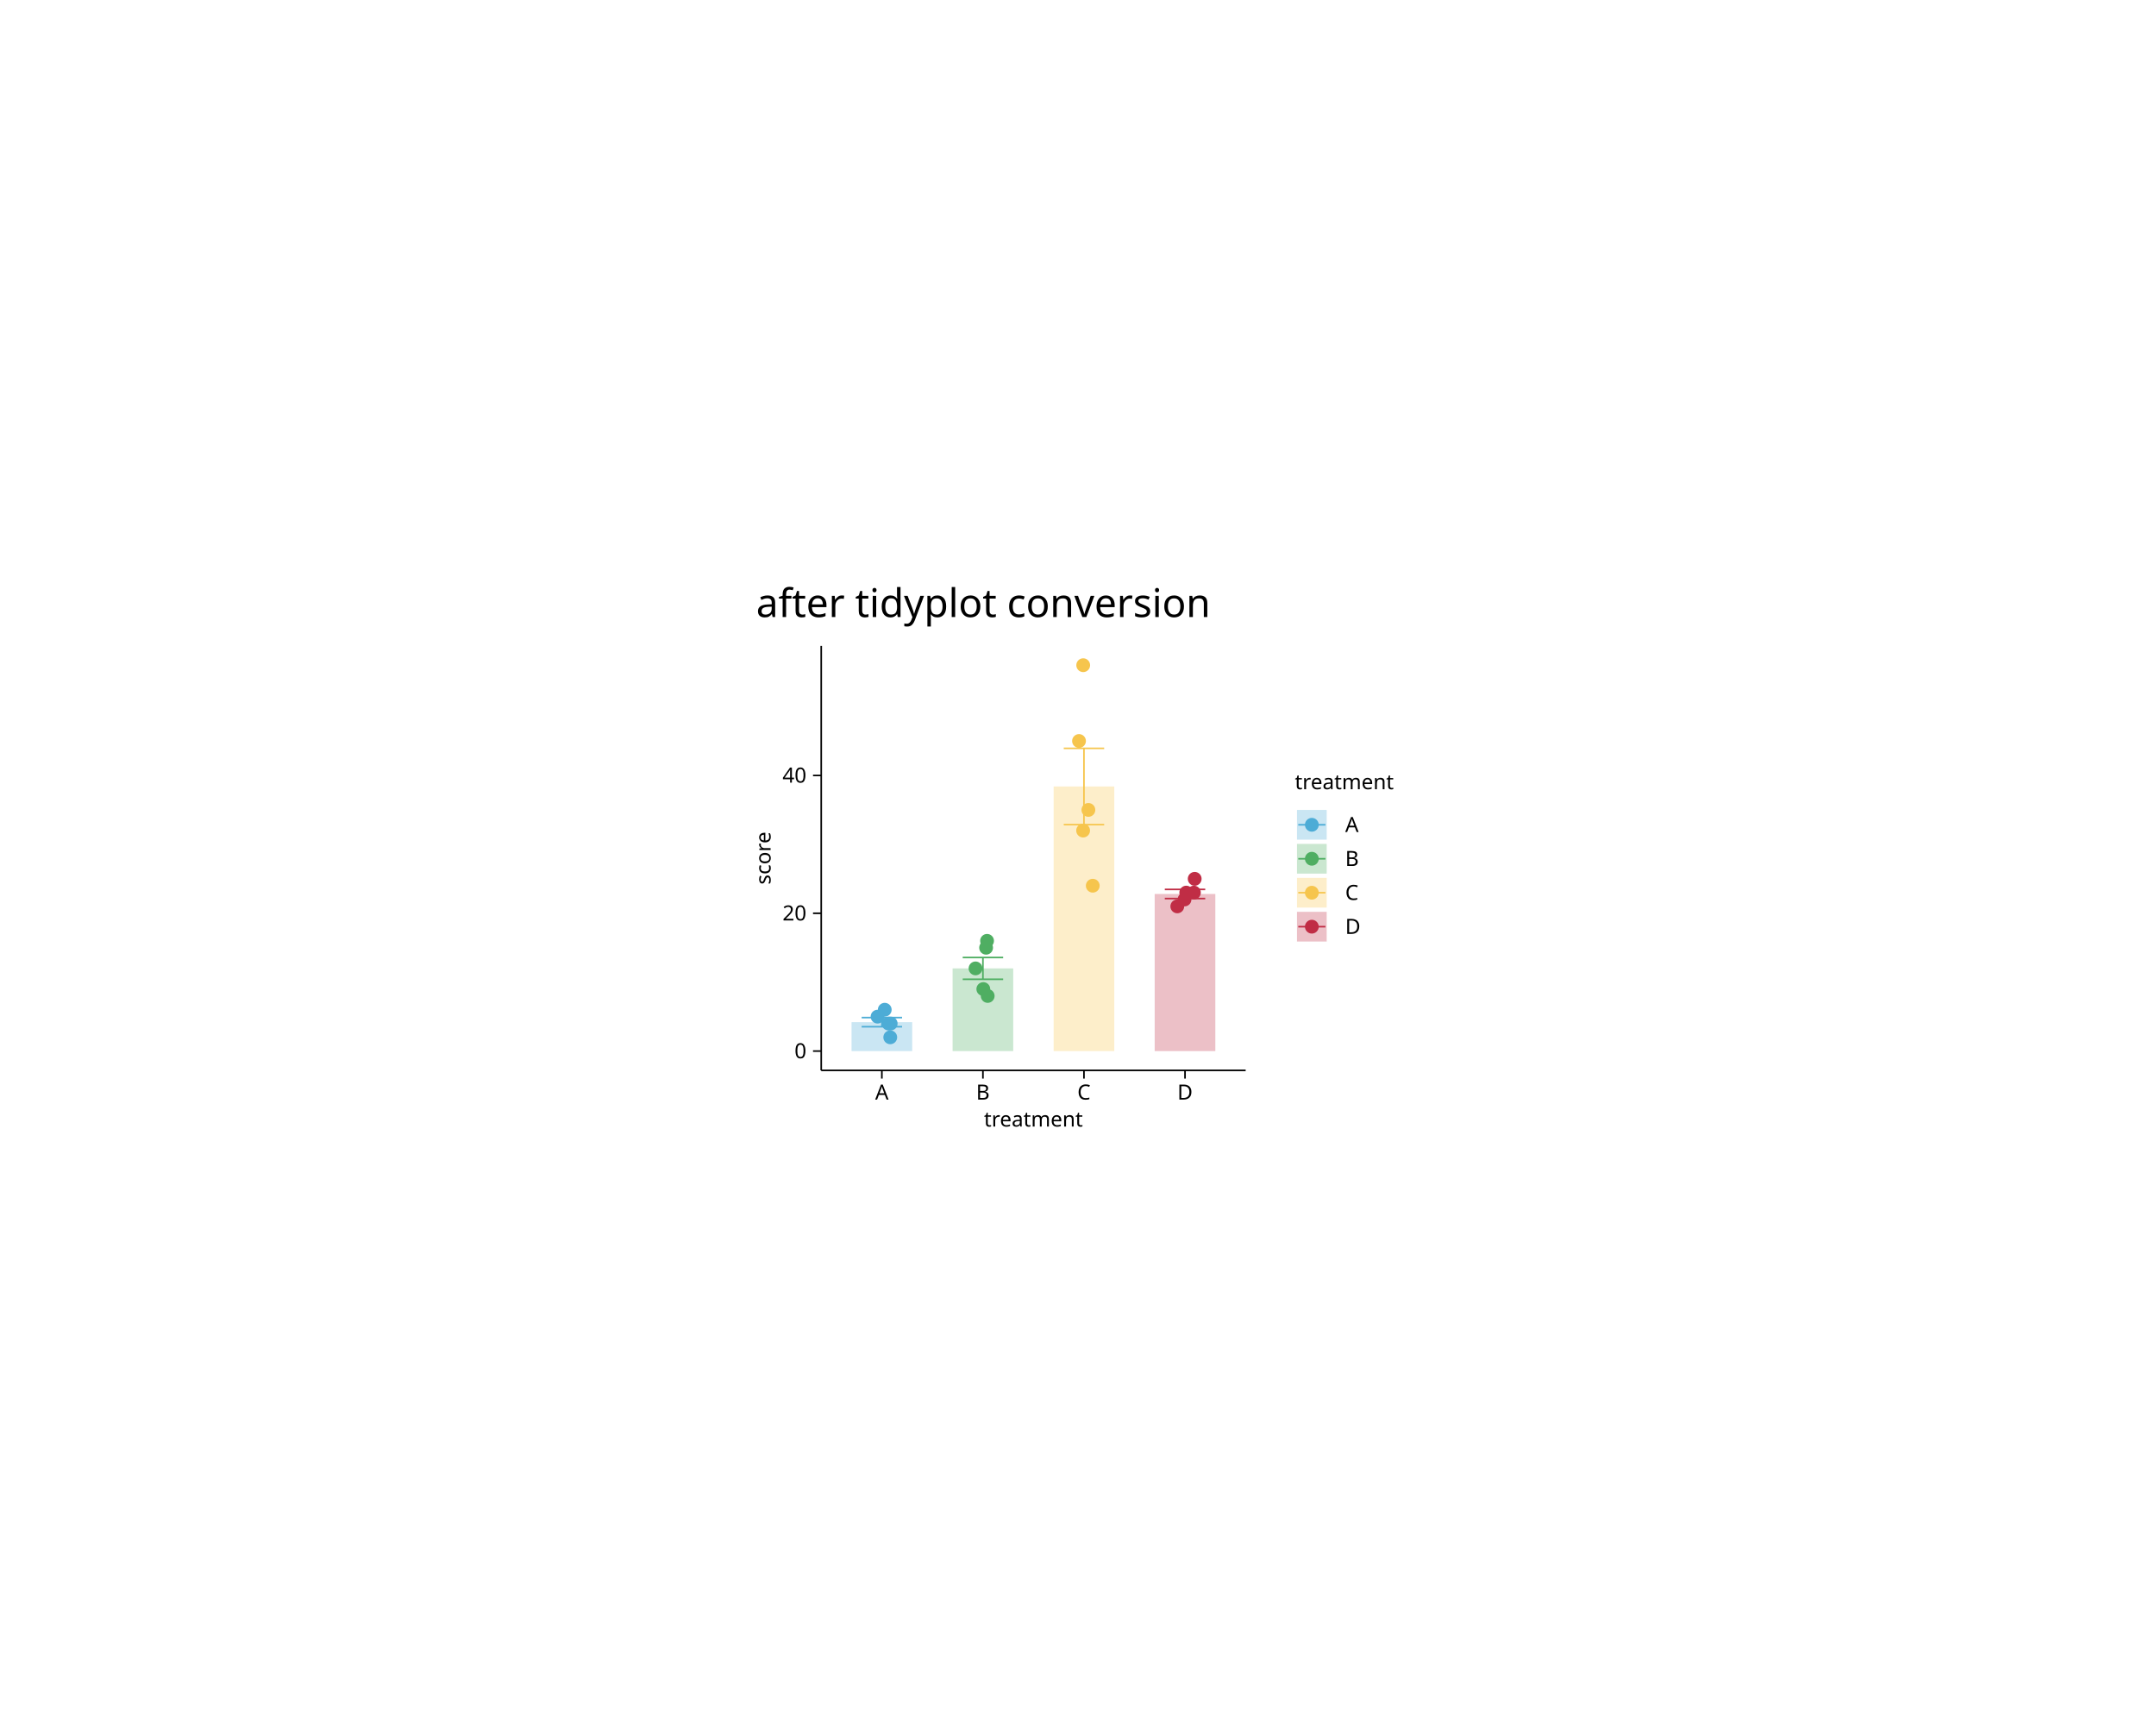
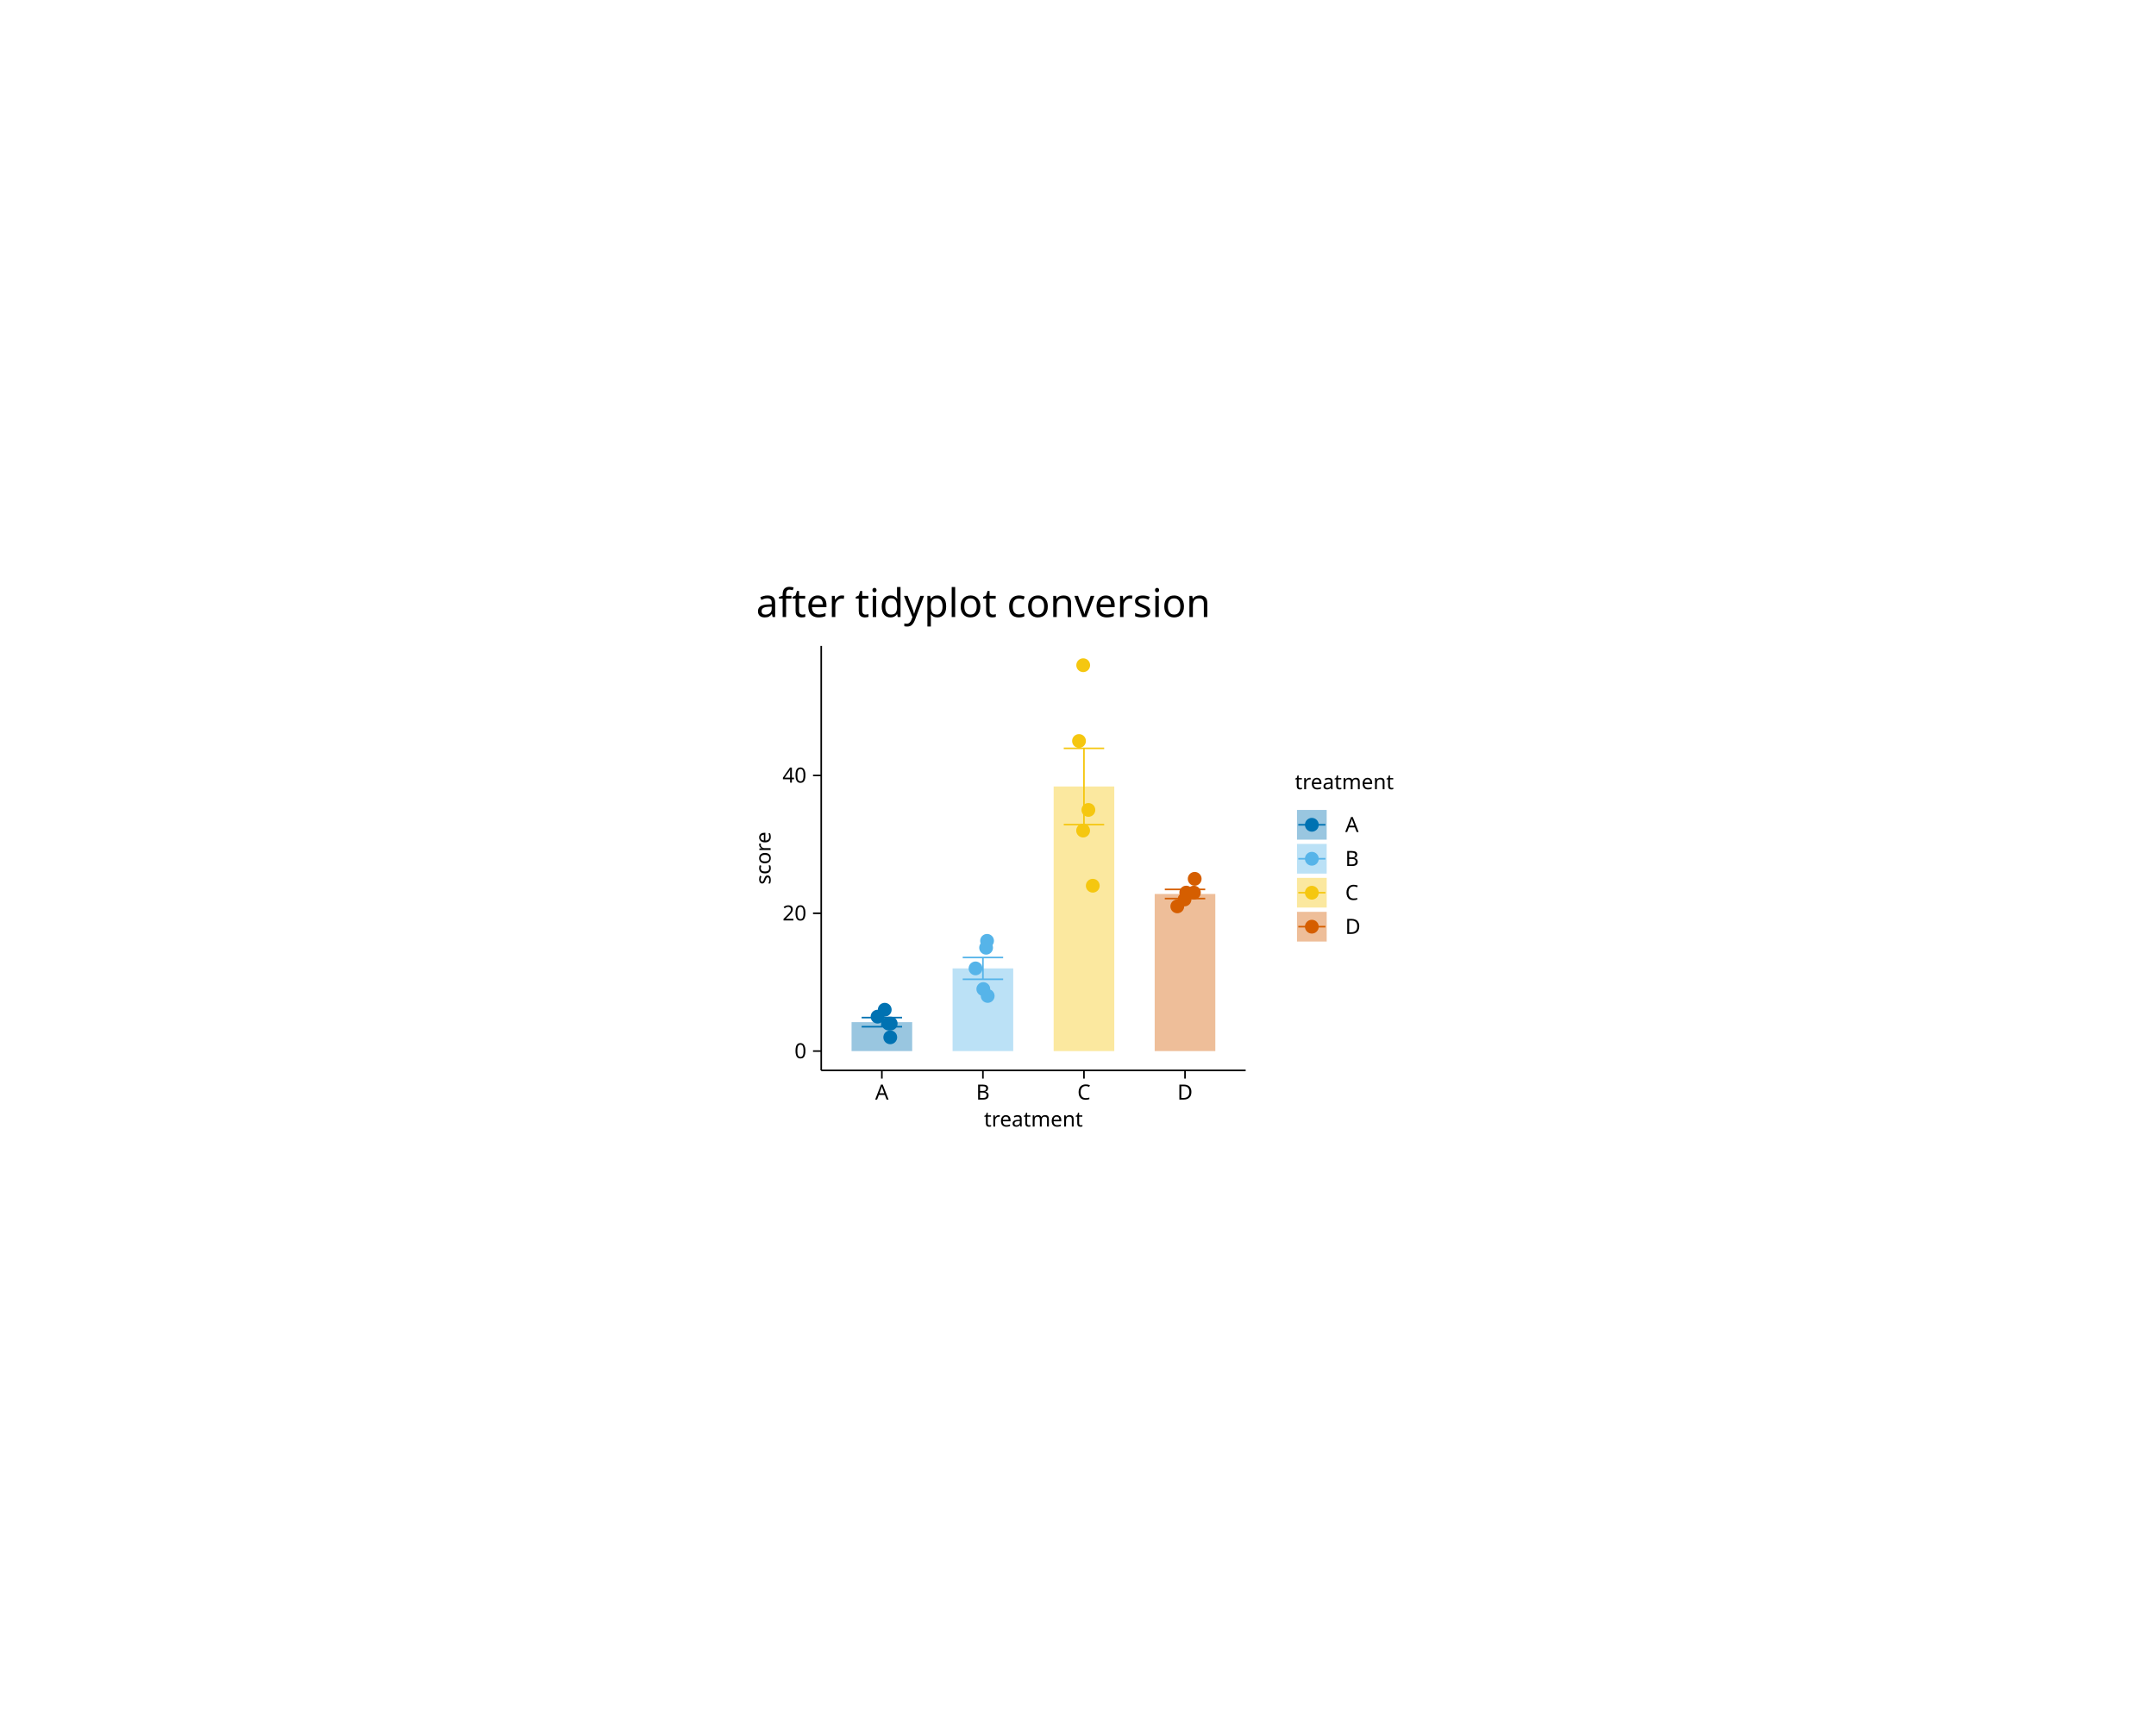
<svg xmlns="http://www.w3.org/2000/svg" class="svglite" data-engine-version="2.0" width="720.00pt" height="576.00pt" viewBox="0 0 720.00 576.00">
  <defs>
    <style type="text/css">
    .svglite line, .svglite polyline, .svglite polygon, .svglite path, .svglite rect, .svglite circle {
      fill: none;
      stroke: #000000;
      stroke-linecap: round;
      stroke-linejoin: round;
      stroke-miterlimit: 10.00;
    }
  </style>
  </defs>
  <rect width="100%" height="100%" style="stroke: none; fill: #FFFFFF;" />
  <defs>
    <clipPath id="cpMC4wMHw3MjAuMDB8MC4wMHw1NzYuMDA=">
      <rect x="0.00" y="0.00" width="720.00" height="576.00" />
    </clipPath>
  </defs>
  <g clip-path="url(#cpMC4wMHw3MjAuMDB8MC4wMHw1NzYuMDA=)">
</g>
  <defs>
    <clipPath id="cpMjQ1LjYzfDQ3NC4zN3wxOTEuNDh8Mzg0LjUy">
      <rect x="245.63" y="191.48" width="228.74" height="193.04" />
    </clipPath>
  </defs>
  <g clip-path="url(#cpMjQ1LjYzfDQ3NC4zN3wxOTEuNDh8Mzg0LjUy)">
    <rect x="245.63" y="191.48" width="228.74" height="193.04" style="stroke-width: 1.07; stroke: #FFFFFF; fill: #FFFFFF;" />
  </g>
  <g clip-path="url(#cpMC4wMHw3MjAuMDB8MC4wMHw1NzYuMDA=)">
</g>
  <defs>
    <clipPath id="cpMjc0LjI1fDQxNS45OXwyMTUuNjh8MzU3LjQx">
      <rect x="274.25" y="215.68" width="141.73" height="141.73" />
    </clipPath>
  </defs>
  <g clip-path="url(#cpMjc0LjI1fDQxNS45OXwyMTUuNjh8MzU3LjQx)">
</g>
  <g clip-path="url(#cpMC4wMHw3MjAuMDB8MC4wMHw1NzYuMDA=)">
</g>
  <defs>
    <clipPath id="cpMjUxLjExfDQ2OC44OXwyMTQuMjZ8Mzc5LjA0">
      <rect x="251.11" y="214.26" width="217.79" height="164.78" />
    </clipPath>
  </defs>
  <g clip-path="url(#cpMjUxLjExfDQ2OC44OXwyMTQuMjZ8Mzc5LjA0)">
    <rect x="251.11" y="214.26" width="217.79" height="164.78" style="stroke-width: 1.07; stroke: none;" />
  </g>
  <g clip-path="url(#cpMC4wMHw3MjAuMDB8MC4wMHw1NzYuMDA=)">
</g>
  <g clip-path="url(#cpMjc0LjI1fDQxNS45OXwyMTUuNjh8MzU3LjQx)">
    <rect x="274.25" y="215.68" width="141.73" height="141.73" style="stroke-width: 1.07; stroke: none;" />
-     <rect x="284.38" y="341.31" width="20.25" height="9.66" style="stroke-width: 1.07; stroke: none; stroke-linecap: butt; stroke-linejoin: miter; fill: #4DACD6; fill-opacity: 0.30;" />
-     <rect x="318.12" y="323.36" width="20.25" height="27.61" style="stroke-width: 1.07; stroke: none; stroke-linecap: butt; stroke-linejoin: miter; fill: #4FAE62; fill-opacity: 0.30;" />
-     <rect x="351.87" y="262.62" width="20.25" height="88.35" style="stroke-width: 1.07; stroke: none; stroke-linecap: butt; stroke-linejoin: miter; fill: #F6C54D; fill-opacity: 0.30;" />
-     <rect x="385.61" y="298.51" width="20.25" height="52.46" style="stroke-width: 1.07; stroke: none; stroke-linecap: butt; stroke-linejoin: miter; fill: #C02D45; fill-opacity: 0.30;" />
-     <polyline points="287.75,339.78 301.25,339.78 " style="stroke-width: 0.53; stroke: #4DACD6; stroke-linecap: butt;" />
-     <polyline points="294.50,339.78 294.50,342.83 " style="stroke-width: 0.53; stroke: #4DACD6; stroke-linecap: butt;" />
-     <polyline points="287.75,342.83 301.25,342.83 " style="stroke-width: 0.53; stroke: #4DACD6; stroke-linecap: butt;" />
-     <polyline points="321.50,319.72 335.00,319.72 " style="stroke-width: 0.53; stroke: #4FAE62; stroke-linecap: butt;" />
-     <polyline points="328.25,319.72 328.25,327.00 " style="stroke-width: 0.53; stroke: #4FAE62; stroke-linecap: butt;" />
-     <polyline points="321.50,327.00 335.00,327.00 " style="stroke-width: 0.53; stroke: #4FAE62; stroke-linecap: butt;" />
-     <polyline points="355.24,249.88 368.74,249.88 " style="stroke-width: 0.53; stroke: #F6C54D; stroke-linecap: butt;" />
-     <polyline points="361.99,249.88 361.99,275.36 " style="stroke-width: 0.53; stroke: #F6C54D; stroke-linecap: butt;" />
-     <polyline points="355.24,275.36 368.74,275.36 " style="stroke-width: 0.53; stroke: #F6C54D; stroke-linecap: butt;" />
-     <polyline points="388.99,296.98 402.49,296.98 " style="stroke-width: 0.53; stroke: #C02D45; stroke-linecap: butt;" />
-     <polyline points="395.74,296.98 395.74,300.04 " style="stroke-width: 0.53; stroke: #C02D45; stroke-linecap: butt;" />
-     <polyline points="388.99,300.04 402.49,300.04 " style="stroke-width: 0.53; stroke: #C02D45; stroke-linecap: butt;" />
-     <circle cx="297.30" cy="346.37" r="1.95" style="stroke-width: 0.71; stroke: #4DACD6; fill: #4DACD6;" />
-     <circle cx="297.45" cy="341.77" r="1.95" style="stroke-width: 0.71; stroke: #4DACD6; fill: #4DACD6;" />
-     <circle cx="293.06" cy="339.47" r="1.95" style="stroke-width: 0.71; stroke: #4DACD6; fill: #4DACD6;" />
-     <circle cx="296.73" cy="341.77" r="1.95" style="stroke-width: 0.71; stroke: #4DACD6; fill: #4DACD6;" />
-     <circle cx="295.46" cy="337.16" r="1.95" style="stroke-width: 0.71; stroke: #4DACD6; fill: #4DACD6;" />
-     <circle cx="328.38" cy="330.26" r="1.95" style="stroke-width: 0.71; stroke: #4FAE62; fill: #4FAE62;" />
-     <circle cx="329.84" cy="332.56" r="1.95" style="stroke-width: 0.71; stroke: #4FAE62; fill: #4FAE62;" />
-     <circle cx="325.78" cy="323.36" r="1.95" style="stroke-width: 0.71; stroke: #4FAE62; fill: #4FAE62;" />
-     <circle cx="329.31" cy="316.46" r="1.95" style="stroke-width: 0.71; stroke: #4FAE62; fill: #4FAE62;" />
-     <circle cx="329.63" cy="314.16" r="1.95" style="stroke-width: 0.71; stroke: #4FAE62; fill: #4FAE62;" />
-     <circle cx="361.71" cy="277.34" r="1.95" style="stroke-width: 0.71; stroke: #F6C54D; fill: #F6C54D;" />
-     <circle cx="363.47" cy="270.44" r="1.95" style="stroke-width: 0.71; stroke: #F6C54D; fill: #F6C54D;" />
-     <circle cx="364.93" cy="295.75" r="1.95" style="stroke-width: 0.71; stroke: #F6C54D; fill: #F6C54D;" />
-     <circle cx="360.34" cy="247.43" r="1.95" style="stroke-width: 0.71; stroke: #F6C54D; fill: #F6C54D;" />
-     <circle cx="361.74" cy="222.12" r="1.95" style="stroke-width: 0.71; stroke: #F6C54D; fill: #F6C54D;" />
-     <circle cx="398.71" cy="298.05" r="1.95" style="stroke-width: 0.71; stroke: #C02D45; fill: #C02D45;" />
-     <circle cx="398.97" cy="293.45" r="1.95" style="stroke-width: 0.71; stroke: #C02D45; fill: #C02D45;" />
-     <circle cx="393.16" cy="302.65" r="1.95" style="stroke-width: 0.71; stroke: #C02D45; fill: #C02D45;" />
-     <circle cx="395.57" cy="300.35" r="1.95" style="stroke-width: 0.71; stroke: #C02D45; fill: #C02D45;" />
-     <circle cx="396.15" cy="298.05" r="1.95" style="stroke-width: 0.71; stroke: #C02D45; fill: #C02D45;" />
+     <rect x="284.38" y="341.31" width="20.25" height="9.66" style="stroke-width: 1.07; stroke: none; stroke-linecap: butt; stroke-linejoin: miter; fill: #0072B2; fill-opacity: 0.40;" />
+     <rect x="318.12" y="323.36" width="20.25" height="27.61" style="stroke-width: 1.07; stroke: none; stroke-linecap: butt; stroke-linejoin: miter; fill: #56B4E9; fill-opacity: 0.40;" />
+     <rect x="351.87" y="262.62" width="20.25" height="88.35" style="stroke-width: 1.07; stroke: none; stroke-linecap: butt; stroke-linejoin: miter; fill: #F5C710; fill-opacity: 0.40;" />
+     <rect x="385.61" y="298.51" width="20.25" height="52.46" style="stroke-width: 1.07; stroke: none; stroke-linecap: butt; stroke-linejoin: miter; fill: #D55E00; fill-opacity: 0.40;" />
+     <polyline points="287.75,339.78 301.25,339.78 " style="stroke-width: 0.53; stroke: #0072B2; stroke-linecap: butt;" />
+     <polyline points="294.50,339.78 294.50,342.83 " style="stroke-width: 0.53; stroke: #0072B2; stroke-linecap: butt;" />
+     <polyline points="287.75,342.83 301.25,342.83 " style="stroke-width: 0.53; stroke: #0072B2; stroke-linecap: butt;" />
+     <polyline points="321.50,319.72 335.00,319.72 " style="stroke-width: 0.53; stroke: #56B4E9; stroke-linecap: butt;" />
+     <polyline points="328.25,319.72 328.25,327.00 " style="stroke-width: 0.53; stroke: #56B4E9; stroke-linecap: butt;" />
+     <polyline points="321.50,327.00 335.00,327.00 " style="stroke-width: 0.53; stroke: #56B4E9; stroke-linecap: butt;" />
+     <polyline points="355.24,249.88 368.74,249.88 " style="stroke-width: 0.53; stroke: #F5C710; stroke-linecap: butt;" />
+     <polyline points="361.99,249.88 361.99,275.36 " style="stroke-width: 0.53; stroke: #F5C710; stroke-linecap: butt;" />
+     <polyline points="355.24,275.36 368.74,275.36 " style="stroke-width: 0.53; stroke: #F5C710; stroke-linecap: butt;" />
+     <polyline points="388.99,296.98 402.49,296.98 " style="stroke-width: 0.53; stroke: #D55E00; stroke-linecap: butt;" />
+     <polyline points="395.74,296.98 395.74,300.04 " style="stroke-width: 0.53; stroke: #D55E00; stroke-linecap: butt;" />
+     <polyline points="388.99,300.04 402.49,300.04 " style="stroke-width: 0.53; stroke: #D55E00; stroke-linecap: butt;" />
+     <circle cx="297.30" cy="346.37" r="1.95" style="stroke-width: 0.71; stroke: #0072B2; fill: #0072B2;" />
+     <circle cx="297.45" cy="341.77" r="1.95" style="stroke-width: 0.71; stroke: #0072B2; fill: #0072B2;" />
+     <circle cx="293.06" cy="339.47" r="1.95" style="stroke-width: 0.71; stroke: #0072B2; fill: #0072B2;" />
+     <circle cx="296.73" cy="341.77" r="1.95" style="stroke-width: 0.71; stroke: #0072B2; fill: #0072B2;" />
+     <circle cx="295.46" cy="337.16" r="1.95" style="stroke-width: 0.71; stroke: #0072B2; fill: #0072B2;" />
+     <circle cx="328.38" cy="330.26" r="1.95" style="stroke-width: 0.71; stroke: #56B4E9; fill: #56B4E9;" />
+     <circle cx="329.84" cy="332.56" r="1.95" style="stroke-width: 0.71; stroke: #56B4E9; fill: #56B4E9;" />
+     <circle cx="325.78" cy="323.36" r="1.95" style="stroke-width: 0.71; stroke: #56B4E9; fill: #56B4E9;" />
+     <circle cx="329.31" cy="316.46" r="1.95" style="stroke-width: 0.71; stroke: #56B4E9; fill: #56B4E9;" />
+     <circle cx="329.63" cy="314.16" r="1.95" style="stroke-width: 0.71; stroke: #56B4E9; fill: #56B4E9;" />
+     <circle cx="361.71" cy="277.34" r="1.95" style="stroke-width: 0.71; stroke: #F5C710; fill: #F5C710;" />
+     <circle cx="363.47" cy="270.44" r="1.95" style="stroke-width: 0.71; stroke: #F5C710; fill: #F5C710;" />
+     <circle cx="364.93" cy="295.75" r="1.95" style="stroke-width: 0.71; stroke: #F5C710; fill: #F5C710;" />
+     <circle cx="360.34" cy="247.43" r="1.95" style="stroke-width: 0.71; stroke: #F5C710; fill: #F5C710;" />
+     <circle cx="361.74" cy="222.12" r="1.95" style="stroke-width: 0.71; stroke: #F5C710; fill: #F5C710;" />
+     <circle cx="398.71" cy="298.05" r="1.95" style="stroke-width: 0.71; stroke: #D55E00; fill: #D55E00;" />
+     <circle cx="398.97" cy="293.45" r="1.95" style="stroke-width: 0.71; stroke: #D55E00; fill: #D55E00;" />
+     <circle cx="393.16" cy="302.65" r="1.95" style="stroke-width: 0.71; stroke: #D55E00; fill: #D55E00;" />
+     <circle cx="395.57" cy="300.35" r="1.95" style="stroke-width: 0.71; stroke: #D55E00; fill: #D55E00;" />
+     <circle cx="396.15" cy="298.05" r="1.95" style="stroke-width: 0.71; stroke: #D55E00; fill: #D55E00;" />
  </g>
  <g clip-path="url(#cpMC4wMHw3MjAuMDB8MC4wMHw1NzYuMDA=)">
    <polyline points="274.25,357.41 274.25,215.68 " style="stroke-width: 0.53; stroke-linecap: butt;" />
    <text x="269.32" y="353.38" text-anchor="end" style="font-size: 7.00px; font-family: sans;" textLength="3.89px" lengthAdjust="spacingAndGlyphs">0</text>
    <text x="269.32" y="307.36" text-anchor="end" style="font-size: 7.00px; font-family: sans;" textLength="7.79px" lengthAdjust="spacingAndGlyphs">20</text>
    <text x="269.32" y="261.34" text-anchor="end" style="font-size: 7.00px; font-family: sans;" textLength="7.79px" lengthAdjust="spacingAndGlyphs">40</text>
    <polyline points="271.51,350.97 274.25,350.97 " style="stroke-width: 0.53; stroke-linecap: butt;" />
    <polyline points="271.51,304.95 274.25,304.95 " style="stroke-width: 0.53; stroke-linecap: butt;" />
    <polyline points="271.51,258.94 274.25,258.94 " style="stroke-width: 0.53; stroke-linecap: butt;" />
    <polyline points="274.25,357.41 415.99,357.41 " style="stroke-width: 0.53; stroke-linecap: butt;" />
    <polyline points="294.50,360.15 294.50,357.41 " style="stroke-width: 0.53; stroke-linecap: butt;" />
    <polyline points="328.25,360.15 328.25,357.41 " style="stroke-width: 0.53; stroke-linecap: butt;" />
    <polyline points="361.99,360.15 361.99,357.41 " style="stroke-width: 0.53; stroke-linecap: butt;" />
    <polyline points="395.74,360.15 395.74,357.41 " style="stroke-width: 0.53; stroke-linecap: butt;" />
    <text x="294.50" y="367.16" text-anchor="middle" style="font-size: 7.00px; font-family: sans;" textLength="4.67px" lengthAdjust="spacingAndGlyphs">A</text>
    <text x="328.25" y="367.16" text-anchor="middle" style="font-size: 7.00px; font-family: sans;" textLength="4.67px" lengthAdjust="spacingAndGlyphs">B</text>
    <text x="361.99" y="367.16" text-anchor="middle" style="font-size: 7.00px; font-family: sans;" textLength="5.06px" lengthAdjust="spacingAndGlyphs">C</text>
    <text x="395.74" y="367.16" text-anchor="middle" style="font-size: 7.00px; font-family: sans;" textLength="5.06px" lengthAdjust="spacingAndGlyphs">D</text>
    <text x="345.12" y="376.17" text-anchor="middle" style="font-size: 7.00px; font-family: sans;" textLength="29.57px" lengthAdjust="spacingAndGlyphs">treatment</text>
    <text transform="translate(257.34,286.55) rotate(-90)" text-anchor="middle" style="font-size: 7.00px; font-family: sans;" textLength="17.12px" lengthAdjust="spacingAndGlyphs">score</text>
    <rect x="426.94" y="252.51" width="40.53" height="68.06" style="stroke-width: 1.07; stroke: none;" />
    <text x="432.42" y="263.54" style="font-size: 7.00px; font-family: sans;" textLength="29.57px" lengthAdjust="spacingAndGlyphs">treatment</text>
    <rect x="432.42" y="269.74" width="11.34" height="11.34" style="stroke-width: 1.07; stroke: none;" />
-     <rect x="433.13" y="270.45" width="9.92" height="9.92" style="stroke-width: 1.07; stroke: none; stroke-linecap: butt; stroke-linejoin: miter; fill: #4DACD6; fill-opacity: 0.30;" />
-     <line x1="433.56" y1="275.41" x2="442.63" y2="275.41" style="stroke-width: 0.53; stroke: #4DACD6; stroke-linecap: butt;" />
-     <circle cx="438.09" cy="275.41" r="1.95" style="stroke-width: 0.71; stroke: #4DACD6; fill: #4DACD6;" />
+     <rect x="433.13" y="270.45" width="9.92" height="9.92" style="stroke-width: 1.07; stroke: none; stroke-linecap: butt; stroke-linejoin: miter; fill: #0072B2; fill-opacity: 0.40;" />
+     <line x1="433.56" y1="275.41" x2="442.63" y2="275.41" style="stroke-width: 0.53; stroke: #0072B2; stroke-linecap: butt;" />
+     <circle cx="438.09" cy="275.41" r="1.95" style="stroke-width: 0.71; stroke: #0072B2; fill: #0072B2;" />
    <rect x="432.42" y="281.08" width="11.34" height="11.34" style="stroke-width: 1.07; stroke: none;" />
-     <rect x="433.13" y="281.79" width="9.92" height="9.92" style="stroke-width: 1.07; stroke: none; stroke-linecap: butt; stroke-linejoin: miter; fill: #4FAE62; fill-opacity: 0.30;" />
-     <line x1="433.56" y1="286.75" x2="442.63" y2="286.75" style="stroke-width: 0.53; stroke: #4FAE62; stroke-linecap: butt;" />
-     <circle cx="438.09" cy="286.75" r="1.95" style="stroke-width: 0.71; stroke: #4FAE62; fill: #4FAE62;" />
+     <rect x="433.13" y="281.79" width="9.92" height="9.92" style="stroke-width: 1.07; stroke: none; stroke-linecap: butt; stroke-linejoin: miter; fill: #56B4E9; fill-opacity: 0.40;" />
+     <line x1="433.56" y1="286.75" x2="442.63" y2="286.75" style="stroke-width: 0.53; stroke: #56B4E9; stroke-linecap: butt;" />
+     <circle cx="438.09" cy="286.75" r="1.95" style="stroke-width: 0.71; stroke: #56B4E9; fill: #56B4E9;" />
    <rect x="432.42" y="292.42" width="11.34" height="11.34" style="stroke-width: 1.07; stroke: none;" />
-     <rect x="433.13" y="293.13" width="9.92" height="9.92" style="stroke-width: 1.07; stroke: none; stroke-linecap: butt; stroke-linejoin: miter; fill: #F6C54D; fill-opacity: 0.30;" />
-     <line x1="433.56" y1="298.09" x2="442.63" y2="298.09" style="stroke-width: 0.53; stroke: #F6C54D; stroke-linecap: butt;" />
-     <circle cx="438.09" cy="298.09" r="1.95" style="stroke-width: 0.71; stroke: #F6C54D; fill: #F6C54D;" />
+     <rect x="433.13" y="293.13" width="9.92" height="9.92" style="stroke-width: 1.07; stroke: none; stroke-linecap: butt; stroke-linejoin: miter; fill: #F5C710; fill-opacity: 0.40;" />
+     <line x1="433.56" y1="298.09" x2="442.63" y2="298.09" style="stroke-width: 0.53; stroke: #F5C710; stroke-linecap: butt;" />
+     <circle cx="438.09" cy="298.09" r="1.95" style="stroke-width: 0.71; stroke: #F5C710; fill: #F5C710;" />
    <rect x="432.42" y="303.76" width="11.34" height="11.34" style="stroke-width: 1.07; stroke: none;" />
-     <rect x="433.13" y="304.47" width="9.92" height="9.92" style="stroke-width: 1.07; stroke: none; stroke-linecap: butt; stroke-linejoin: miter; fill: #C02D45; fill-opacity: 0.30;" />
-     <line x1="433.56" y1="309.43" x2="442.63" y2="309.43" style="stroke-width: 0.53; stroke: #C02D45; stroke-linecap: butt;" />
-     <circle cx="438.09" cy="309.43" r="1.95" style="stroke-width: 0.71; stroke: #C02D45; fill: #C02D45;" />
+     <rect x="433.13" y="304.47" width="9.92" height="9.92" style="stroke-width: 1.07; stroke: none; stroke-linecap: butt; stroke-linejoin: miter; fill: #D55E00; fill-opacity: 0.40;" />
+     <line x1="433.56" y1="309.43" x2="442.63" y2="309.43" style="stroke-width: 0.53; stroke: #D55E00; stroke-linecap: butt;" />
+     <circle cx="438.09" cy="309.43" r="1.95" style="stroke-width: 0.71; stroke: #D55E00; fill: #D55E00;" />
    <text x="449.24" y="277.82" style="font-size: 7.00px; font-family: sans;" textLength="4.67px" lengthAdjust="spacingAndGlyphs">A</text>
    <text x="449.24" y="289.16" style="font-size: 7.00px; font-family: sans;" textLength="4.67px" lengthAdjust="spacingAndGlyphs">B</text>
    <text x="449.24" y="300.50" style="font-size: 7.00px; font-family: sans;" textLength="5.06px" lengthAdjust="spacingAndGlyphs">C</text>
    <text x="449.24" y="311.84" style="font-size: 7.00px; font-family: sans;" textLength="5.06px" lengthAdjust="spacingAndGlyphs">D</text>
    <text x="252.52" y="206.04" style="font-size: 13.20px; font-family: sans;" textLength="139.42px" lengthAdjust="spacingAndGlyphs">after tidyplot conversion</text>
  </g>
</svg>
